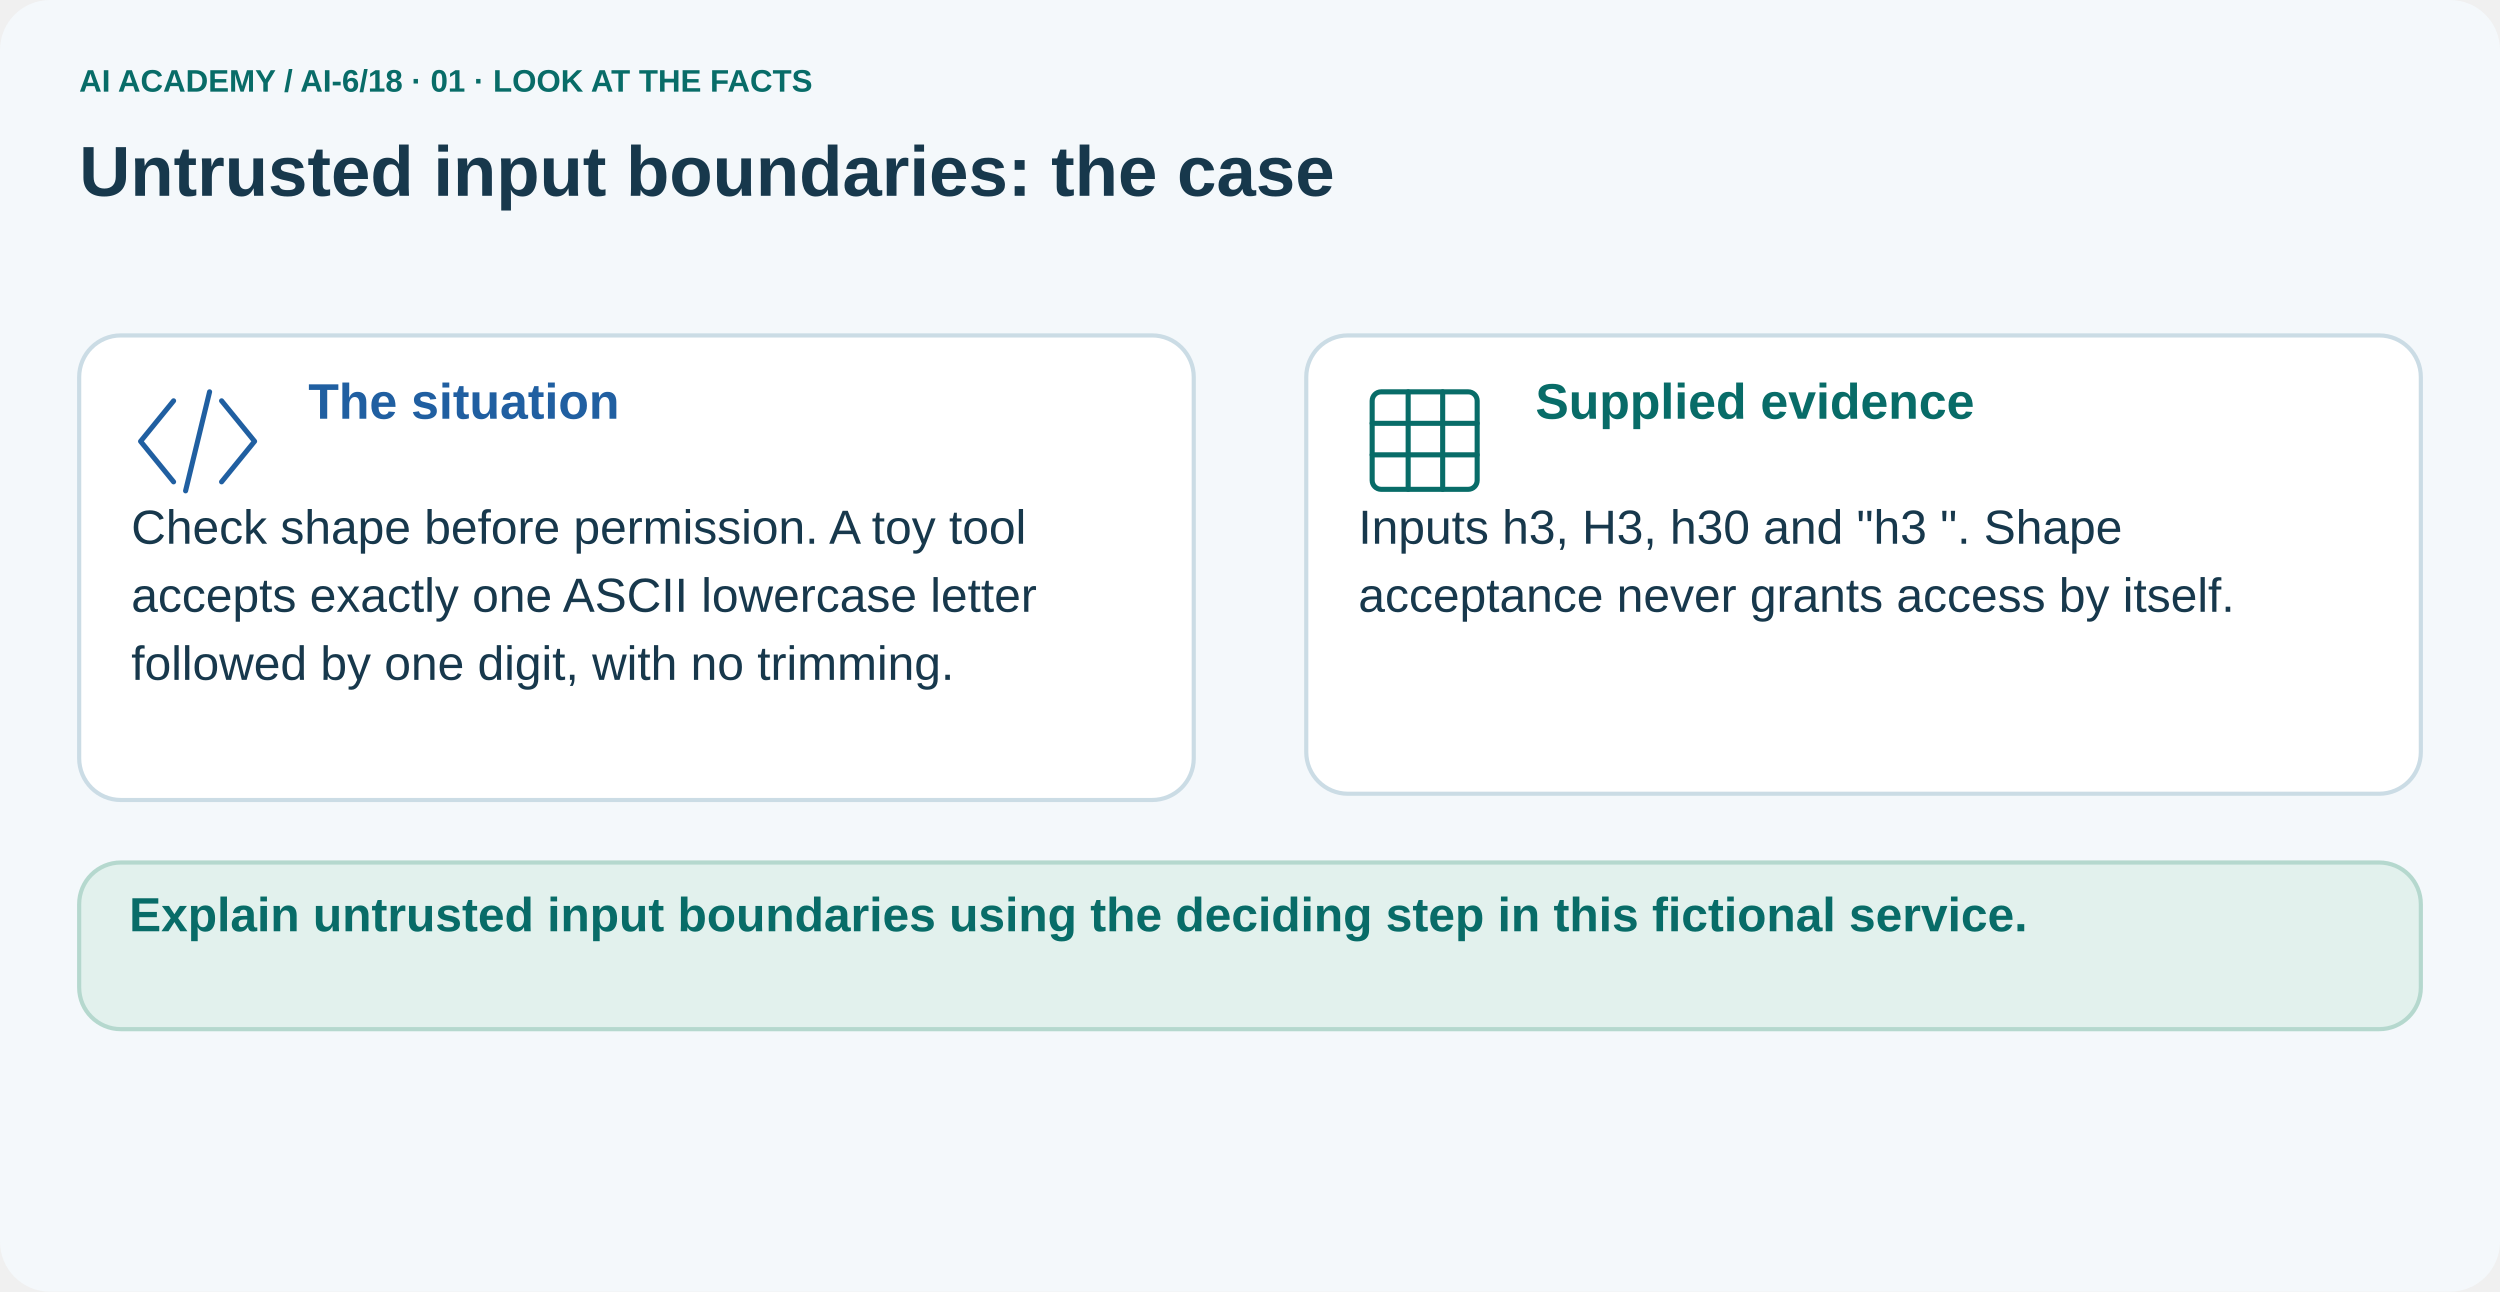
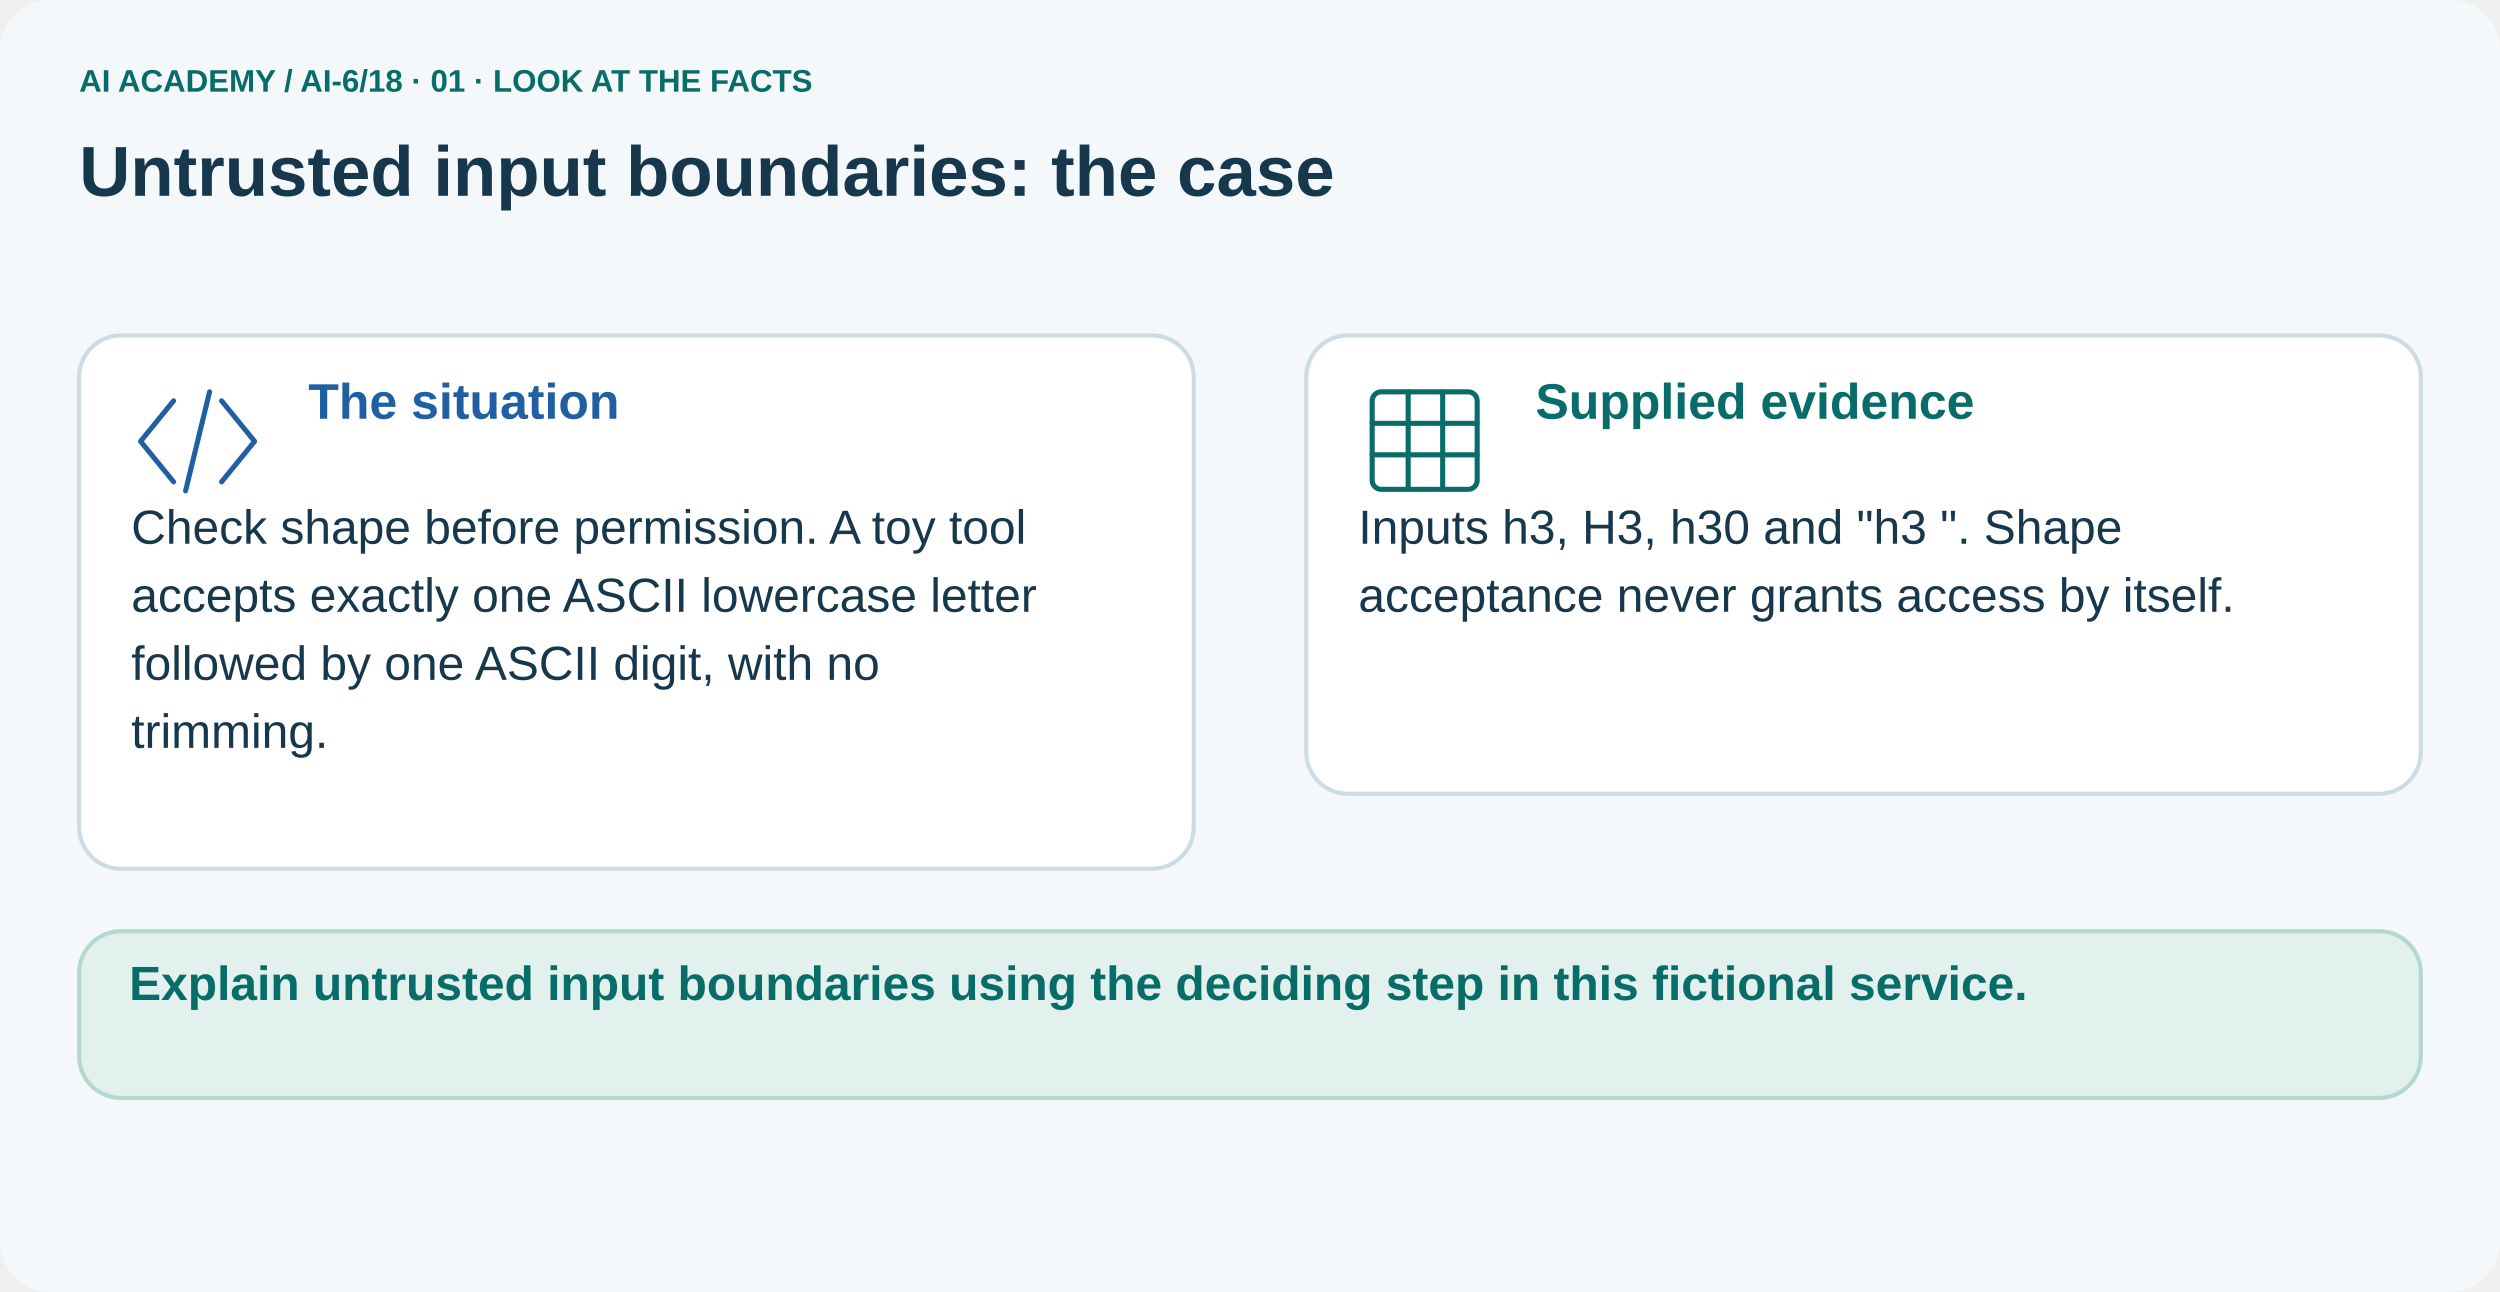
<svg xmlns="http://www.w3.org/2000/svg" width="1200" height="620" viewBox="0 0 1200 620" role="img" aria-labelledby="title desc">
  <defs>
    <marker id="arrow" viewBox="0 0 10 10" refX="9" refY="5" markerWidth="8" markerHeight="8" orient="auto">
      <path d="M0 0L10 5L0 10" fill="#7892a4" />
    </marker>
  </defs>
  <rect width="1200" height="620" rx="24" fill="#f4f8fb" />
  <g font-family="Arial, Helvetica, sans-serif">
    <text x="38" y="44" fill="#086c68" font-size="15" font-weight="750">
      <tspan x="38" dy="0">AI ACADEMY / AI-6/18 · 01 · LOOK AT THE FACTS</tspan>
    </text>
    <text x="38" y="94" fill="#17384c" font-size="34" font-weight="750">
      <tspan x="38" dy="0">Untrusted input boundaries: the case</tspan>
    </text>
-     <rect x="38" y="161" width="535" height="223" rx="20" fill="#fff" stroke="#cbdce5" stroke-width="2" />
+     <rect x="38" y="161" width="535" height="256" rx="20" fill="#fff" stroke="#cbdce5" stroke-width="2" />
    <g transform="translate(61 178) scale(0.72)" fill="none" stroke="#205fa1" stroke-width="3.4" stroke-linecap="round" stroke-linejoin="round">
      <path d="M31 20 L9 47 L31 74 M63 20 L85 47 L63 74 M55 14 L39 80" />
    </g>
    <text x="148" y="201" fill="#205fa1" font-size="24" font-weight="750">
      <tspan x="148" dy="0">The situation</tspan>
    </text>
    <text x="63" y="261" fill="#17384c" font-size="23" font-weight="500">
      <tspan x="63" dy="0">Check shape before permission. A toy tool</tspan>
      <tspan x="63" dy="32.66">accepts exactly one ASCII lowercase letter</tspan>
-       <tspan x="63" dy="32.66">followed by one digit, with no trimming.</tspan>
+       <tspan x="63" dy="32.66">followed by one ASCII digit, with no</tspan>
+       <tspan x="63" dy="32.66">trimming.</tspan>
    </text>
    <rect x="627" y="161" width="535" height="220" rx="20" fill="#fff" stroke="#cbdce5" stroke-width="2" />
    <g transform="translate(650 178) scale(0.72)" fill="none" stroke="#086c68" stroke-width="3.4" stroke-linecap="round" stroke-linejoin="round">
      <rect x="12" y="14" width="70" height="65" rx="6" />
      <path d="M12 35 H82 M12 56 H82 M36 14 V79 M59 14 V79" />
    </g>
    <text x="737" y="201" fill="#086c68" font-size="24" font-weight="750">
      <tspan x="737" dy="0">Supplied evidence</tspan>
    </text>
    <text x="652" y="261" fill="#17384c" font-size="23" font-weight="500">
      <tspan x="652" dy="0">Inputs h3, H3, h30 and "h3 ". Shape</tspan>
      <tspan x="652" dy="32.66">acceptance never grants access by itself.</tspan>
    </text>
-     <rect x="38" y="414" width="1124" height="80" rx="20" fill="#e2f1ed" stroke="#b5d8ce" stroke-width="2" />
-     <text x="62" y="447" fill="#086c68" font-size="23" font-weight="650">
+     <rect x="38" y="447" width="1124" height="80" rx="20" fill="#e2f1ed" stroke="#b5d8ce" stroke-width="2" />
+     <text x="62" y="480" fill="#086c68" font-size="23" font-weight="650">
      <tspan x="62" dy="0">Explain untrusted input boundaries using the deciding step in this fictional service.</tspan>
    </text>
  </g>
</svg>
